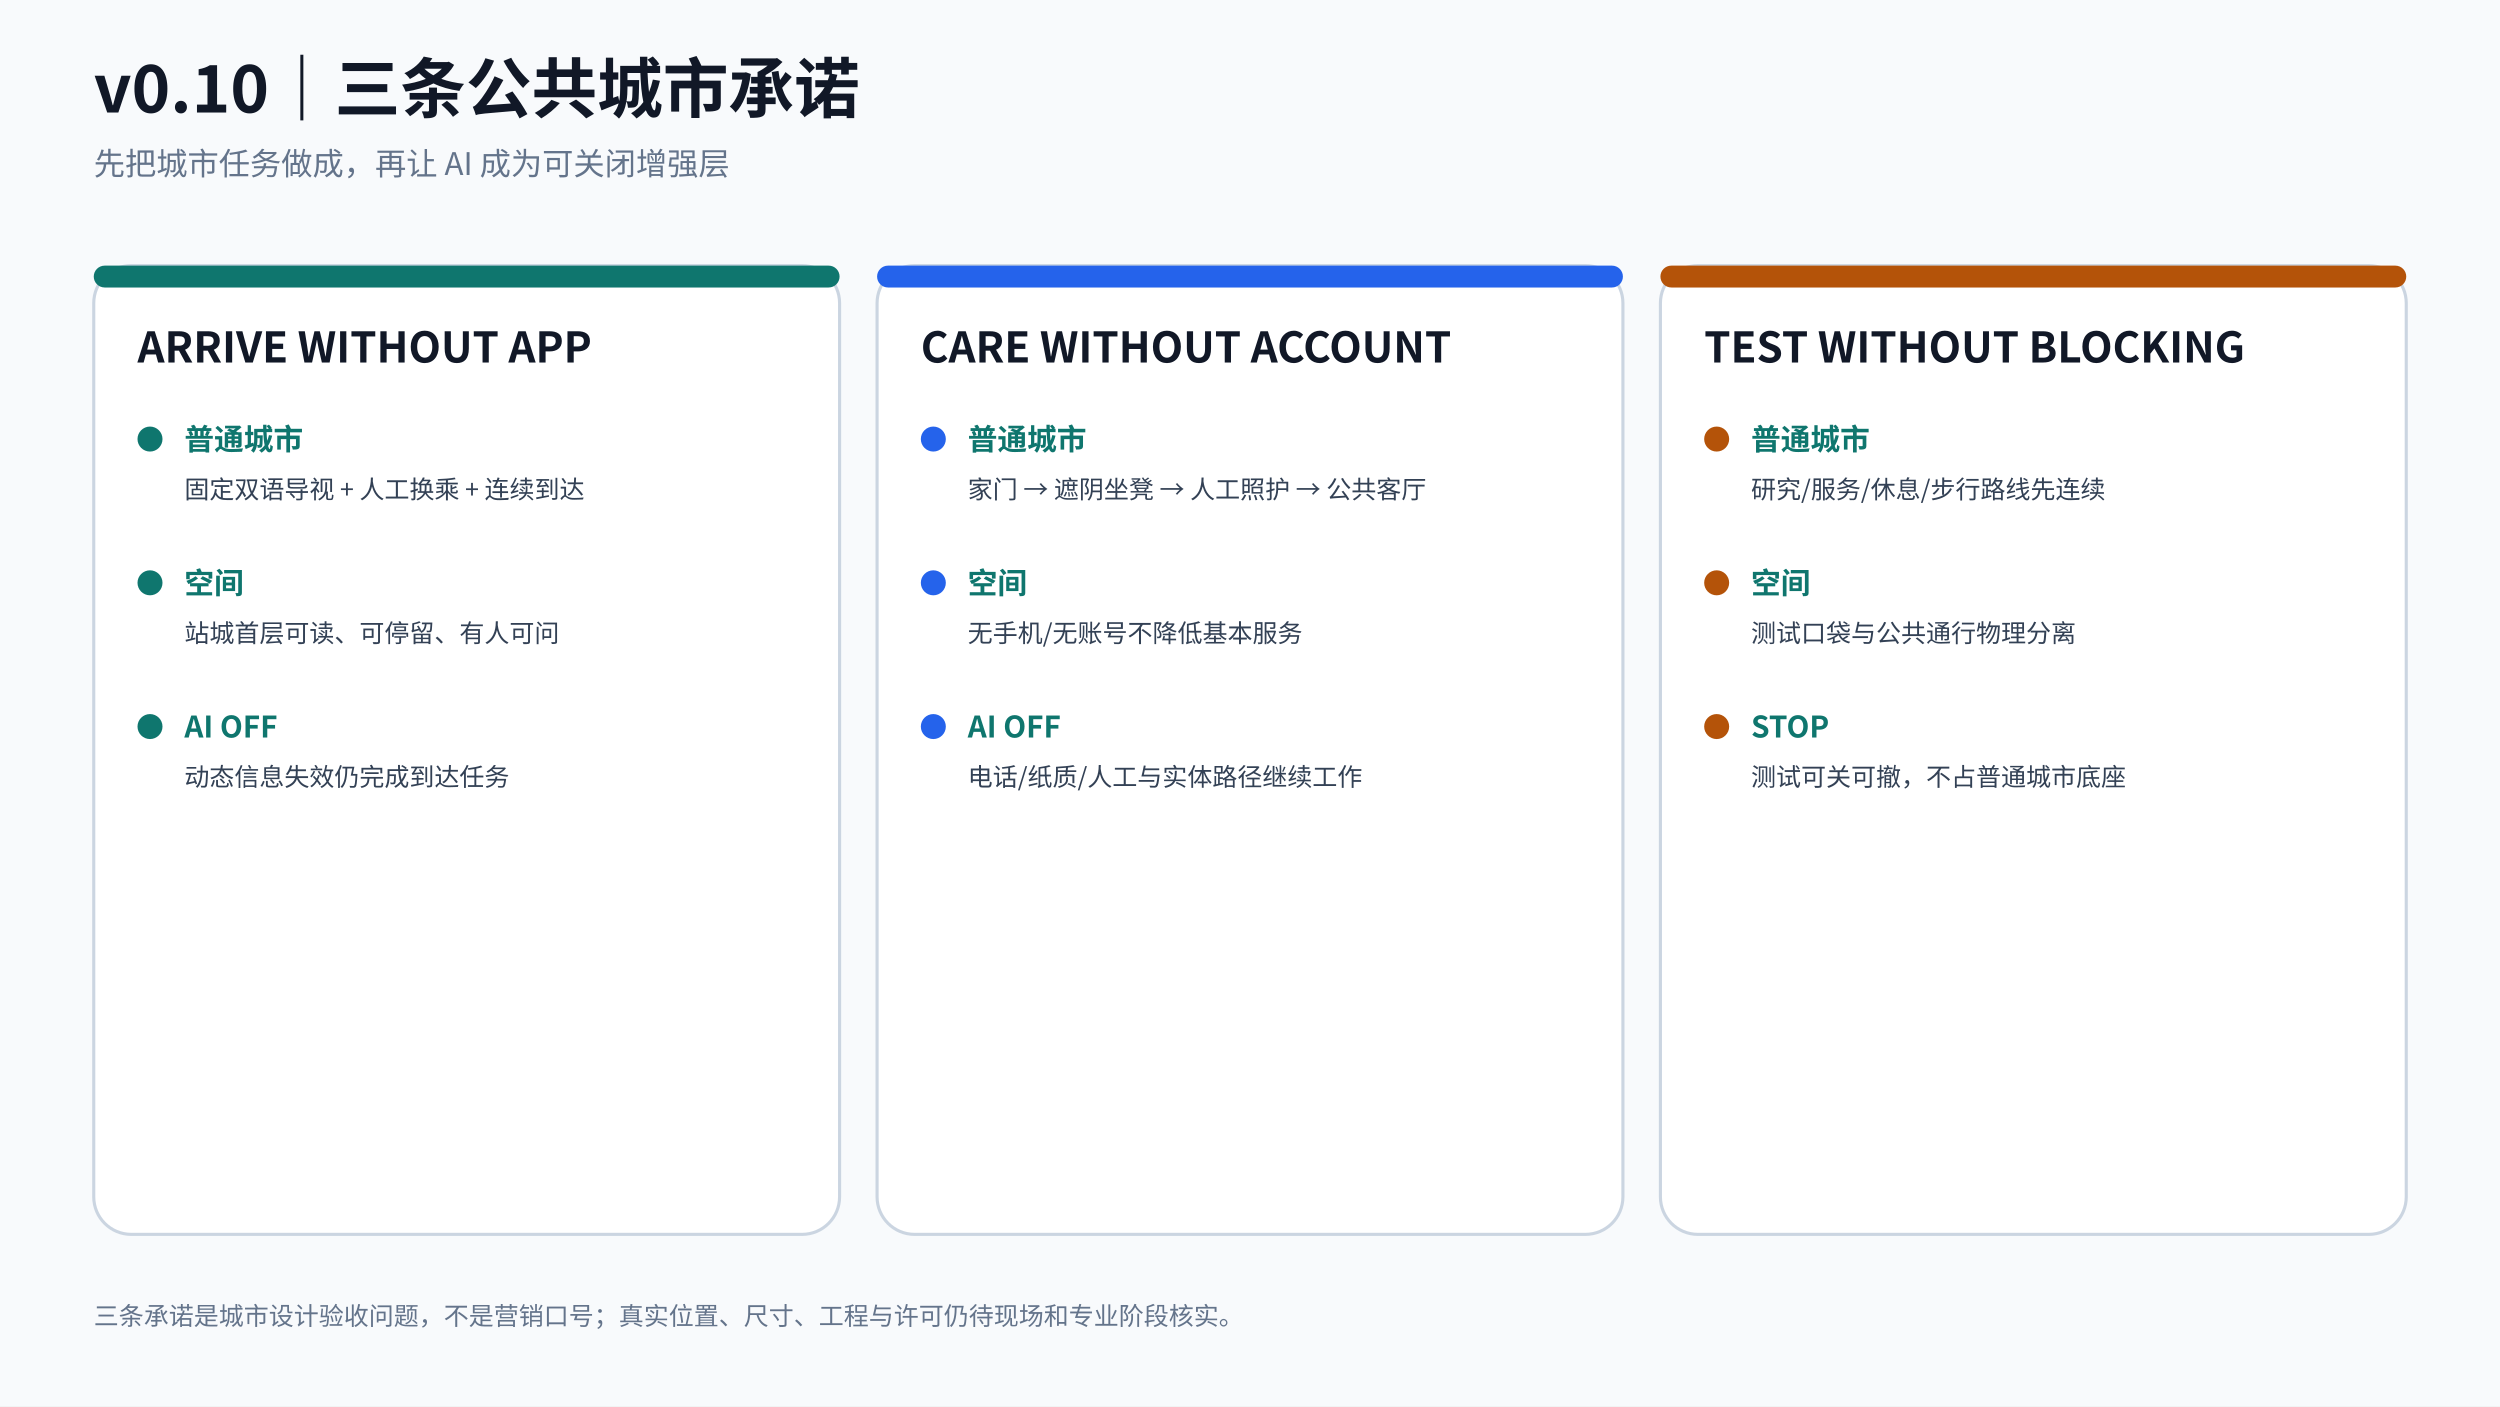
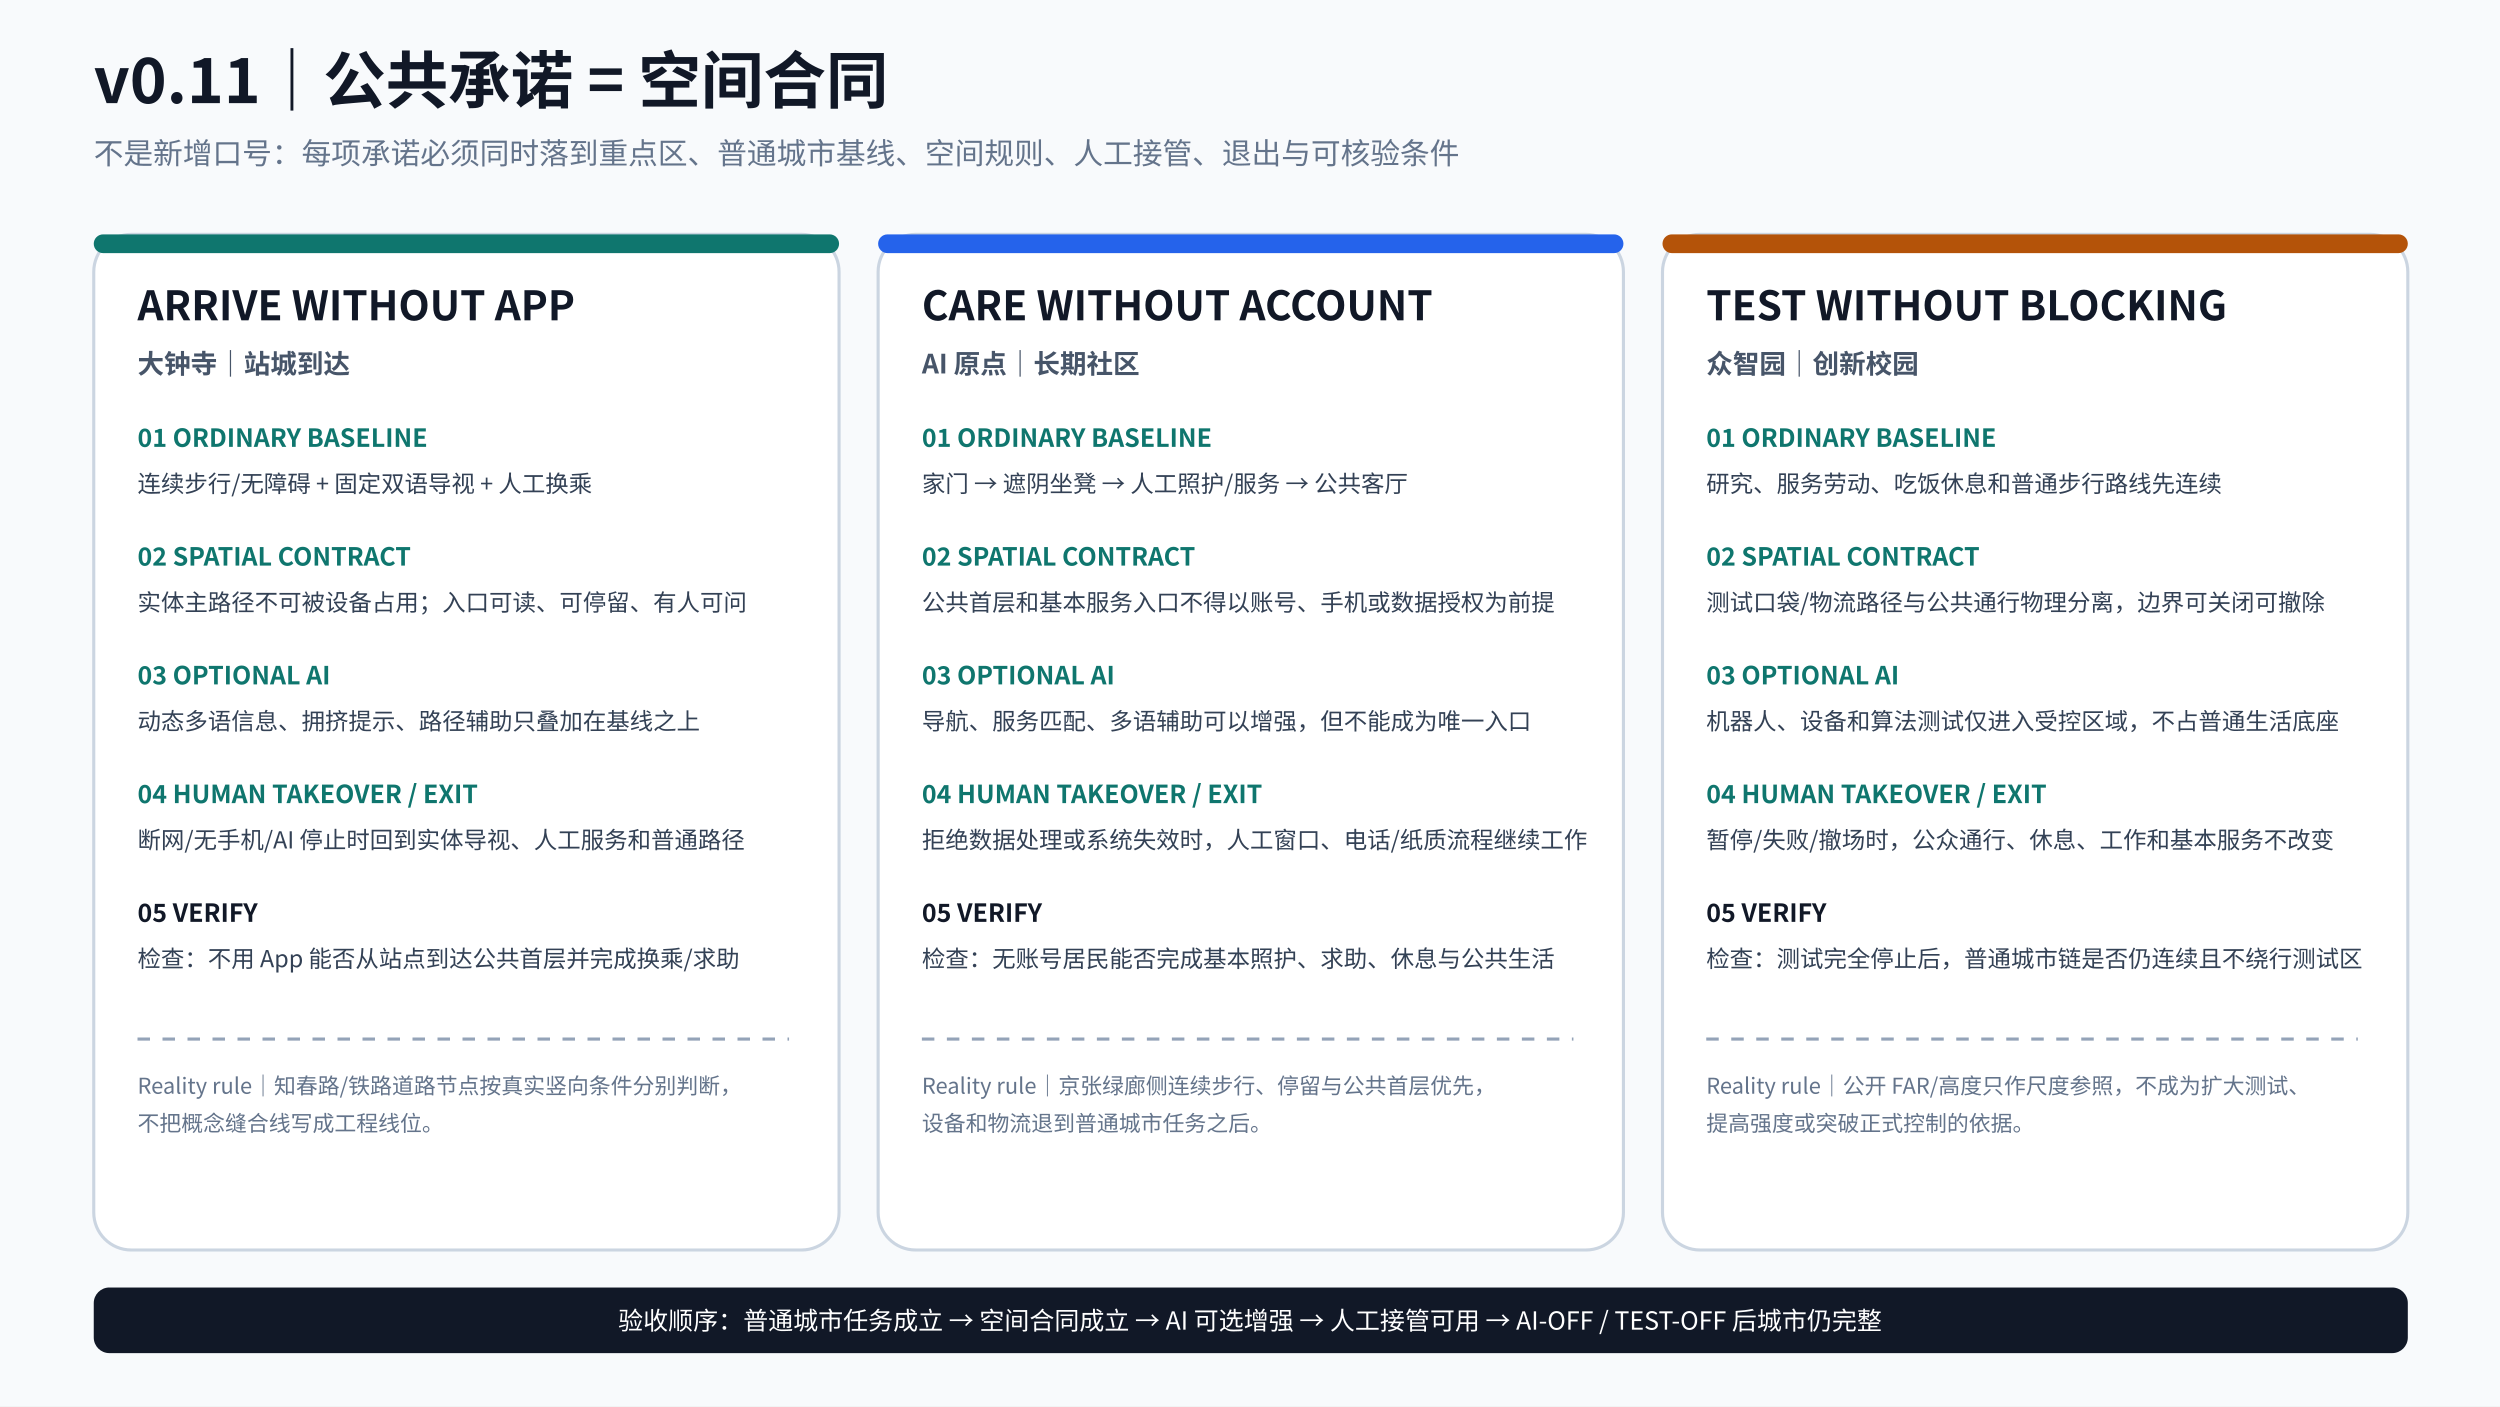
<svg xmlns="http://www.w3.org/2000/svg" width="1600" height="900" viewBox="0 0 1600 900">
  <rect width="1600" height="900" fill="#f8fafc" />
-   <style>text{font-family:"Noto Sans CJK SC","Noto Sans",Arial,sans-serif}.t{font-weight:700;fill:#111827}.s{fill:#64748b}.h{font-weight:700;fill:#0f766e}.b{fill:#334155}</style>
-   <text x="60" y="72" font-size="42" class="t">v0.10｜三条公共城市承诺</text>
-   <text x="60" y="112" font-size="20" class="s">先把城市任务做成，再让 AI 成为可关闭增强层</text>
-   <rect x="60.0" y="170" width="477.333" height="620" rx="24" fill="white" stroke="#cbd5e1" stroke-width="2" />
-   <rect x="60.0" y="170" width="477.333" height="14" rx="7" fill="#0f766e" />
-   <text x="88.0" y="232" font-size="27" class="t">ARRIVE WITHOUT APP</text>
-   <circle cx="96.0" cy="281" r="8" fill="#0f766e" />
-   <text x="118.0" y="288" font-size="19" class="h">普通城市</text>
-   <text x="118.0" y="319" font-size="16" class="b">固定双语导视 + 人工换乘 + 连续到达</text>
-   <circle cx="96.0" cy="373" r="8" fill="#0f766e" />
-   <text x="118.0" y="380" font-size="19" class="h">空间</text>
-   <text x="118.0" y="411" font-size="16" class="b">站城首层可读、可停留、有人可问</text>
-   <circle cx="96.0" cy="465" r="8" fill="#0f766e" />
-   <text x="118.0" y="472" font-size="19" class="h">AI OFF</text>
-   <text x="118.0" y="503" font-size="16" class="b">动态信息失效仍完成到达任务</text>
-   <rect x="561.333" y="170" width="477.333" height="620" rx="24" fill="white" stroke="#cbd5e1" stroke-width="2" />
-   <rect x="561.333" y="170" width="477.333" height="14" rx="7" fill="#2563eb" />
-   <text x="589.333" y="232" font-size="27" class="t">CARE WITHOUT ACCOUNT</text>
-   <circle cx="597.333" cy="281" r="8" fill="#2563eb" />
-   <text x="619.333" y="288" font-size="19" class="h">普通城市</text>
-   <text x="619.333" y="319" font-size="16" class="b">家门 → 遮阴坐凳 → 人工照护 → 公共客厅</text>
-   <circle cx="597.333" cy="373" r="8" fill="#2563eb" />
-   <text x="619.333" y="380" font-size="19" class="h">空间</text>
-   <text x="619.333" y="411" font-size="16" class="b">无手机/无账号不降低基本服务</text>
-   <circle cx="597.333" cy="465" r="8" fill="#2563eb" />
-   <text x="619.333" y="472" font-size="19" class="h">AI OFF</text>
-   <text x="619.333" y="503" font-size="16" class="b">电话/纸质/人工与实体路径继续工作</text>
-   <rect x="1062.667" y="170" width="477.333" height="620" rx="24" fill="white" stroke="#cbd5e1" stroke-width="2" />
-   <rect x="1062.667" y="170" width="477.333" height="14" rx="7" fill="#b45309" />
-   <text x="1090.667" y="232" font-size="27" class="t">TEST WITHOUT BLOCKING</text>
-   <circle cx="1098.667" cy="281" r="8" fill="#b45309" />
-   <text x="1120.667" y="288" font-size="19" class="h">普通城市</text>
-   <text x="1120.667" y="319" font-size="16" class="b">研究/服务/休息/步行路线先连续</text>
-   <circle cx="1098.667" cy="373" r="8" fill="#b45309" />
-   <text x="1120.667" y="380" font-size="19" class="h">空间</text>
-   <text x="1120.667" y="411" font-size="16" class="b">测试口袋与公共通行物理分离</text>
-   <circle cx="1098.667" cy="465" r="8" fill="#b45309" />
-   <text x="1120.667" y="472" font-size="19" class="h">STOP</text>
-   <text x="1120.667" y="503" font-size="16" class="b">测试可关可撤，不占普通城市底座</text>
-   <text x="60" y="848" font-size="16" class="s">三条承诺是城市设计验收问题，不是营销口号；真实位置、尺寸、工程与许可仍待现场和专业阶段核实。</text>
+   <style>
+     text{font-family:"Noto Sans CJK SC","Noto Sans",Arial,sans-serif}
+     .title{font-weight:700;fill:#111827}.sub{fill:#64748b}.card{fill:#fff;stroke:#cbd5e1;stroke-width:2}
+     .name{font-weight:700;fill:#111827}.place{font-weight:700;fill:#475569}.label{font-weight:700;fill:#0f766e}.body{fill:#334155}.verify{font-weight:700;fill:#111827}
+   </style>
+   <text x="60" y="66" font-size="40" class="title">v0.11｜公共承诺 = 空间合同</text>
+   <text x="60" y="105" font-size="19" class="sub">不是新增口号：每项承诺必须同时落到重点区、普通城市基线、空间规则、人工接管、退出与可核验条件</text>
+   <rect x="60" y="150" width="477" height="650" rx="24" class="card" />
+   <rect x="60" y="150" width="477" height="12" rx="6" fill="#0f766e" />
+   <text x="88" y="205" font-size="26" class="name">ARRIVE WITHOUT APP</text>
+   <text x="88" y="239" font-size="17" class="place">大钟寺｜站城到达</text>
+   <text x="88" y="286" font-size="16" class="label">01 ORDINARY BASELINE</text>
+   <text x="88" y="315" font-size="15" class="body">连续步行/无障碍 + 固定双语导视 + 人工换乘</text>
+   <text x="88" y="362" font-size="16" class="label">02 SPATIAL CONTRACT</text>
+   <text x="88" y="391" font-size="15" class="body">实体主路径不可被设备占用；入口可读、可停留、有人可问</text>
+   <text x="88" y="438" font-size="16" class="label">03 OPTIONAL AI</text>
+   <text x="88" y="467" font-size="15" class="body">动态多语信息、拥挤提示、路径辅助只叠加在基线之上</text>
+   <text x="88" y="514" font-size="16" class="label">04 HUMAN TAKEOVER / EXIT</text>
+   <text x="88" y="543" font-size="15" class="body">断网/无手机/AI 停止时回到实体导视、人工服务和普通路径</text>
+   <text x="88" y="590" font-size="16" class="verify">05 VERIFY</text>
+   <text x="88" y="619" font-size="15" class="body">检查：不用 App 能否从站点到达公共首层并完成换乘/求助</text>
+   <path d="M88 665 H505" stroke="#94a3b8" stroke-width="2" stroke-dasharray="8 8" />
+   <text x="88" y="700" font-size="14" class="sub">Reality rule｜知春路/铁路道路节点按真实竖向条件分别判断，</text>
+   <text x="88" y="724" font-size="14" class="sub">不把概念缝合线写成工程线位。</text>
+   <rect x="562" y="150" width="477" height="650" rx="24" class="card" />
+   <rect x="562" y="150" width="477" height="12" rx="6" fill="#2563eb" />
+   <text x="590" y="205" font-size="26" class="name">CARE WITHOUT ACCOUNT</text>
+   <text x="590" y="239" font-size="17" class="place">AI 原点｜长期社区</text>
+   <text x="590" y="286" font-size="16" class="label">01 ORDINARY BASELINE</text>
+   <text x="590" y="315" font-size="15" class="body">家门 → 遮阴坐凳 → 人工照护/服务 → 公共客厅</text>
+   <text x="590" y="362" font-size="16" class="label">02 SPATIAL CONTRACT</text>
+   <text x="590" y="391" font-size="15" class="body">公共首层和基本服务入口不得以账号、手机或数据授权为前提</text>
+   <text x="590" y="438" font-size="16" class="label">03 OPTIONAL AI</text>
+   <text x="590" y="467" font-size="15" class="body">导航、服务匹配、多语辅助可以增强，但不能成为唯一入口</text>
+   <text x="590" y="514" font-size="16" class="label">04 HUMAN TAKEOVER / EXIT</text>
+   <text x="590" y="543" font-size="15" class="body">拒绝数据处理或系统失效时，人工窗口、电话/纸质流程继续工作</text>
+   <text x="590" y="590" font-size="16" class="verify">05 VERIFY</text>
+   <text x="590" y="619" font-size="15" class="body">检查：无账号居民能否完成基本照护、求助、休息与公共生活</text>
+   <path d="M590 665 H1007" stroke="#94a3b8" stroke-width="2" stroke-dasharray="8 8" />
+   <text x="590" y="700" font-size="14" class="sub">Reality rule｜京张绿廊侧连续步行、停留与公共首层优先，</text>
+   <text x="590" y="724" font-size="14" class="sub">设备和物流退到普通城市任务之后。</text>
+   <rect x="1064" y="150" width="477" height="650" rx="24" class="card" />
+   <rect x="1064" y="150" width="477" height="12" rx="6" fill="#b45309" />
+   <text x="1092" y="205" font-size="26" class="name">TEST WITHOUT BLOCKING</text>
+   <text x="1092" y="239" font-size="17" class="place">众智园｜创新校园</text>
+   <text x="1092" y="286" font-size="16" class="label">01 ORDINARY BASELINE</text>
+   <text x="1092" y="315" font-size="15" class="body">研究、服务劳动、吃饭休息和普通步行路线先连续</text>
+   <text x="1092" y="362" font-size="16" class="label">02 SPATIAL CONTRACT</text>
+   <text x="1092" y="391" font-size="15" class="body">测试口袋/物流路径与公共通行物理分离，边界可关闭可撤除</text>
+   <text x="1092" y="438" font-size="16" class="label">03 OPTIONAL AI</text>
+   <text x="1092" y="467" font-size="15" class="body">机器人、设备和算法测试仅进入受控区域，不占普通生活底座</text>
+   <text x="1092" y="514" font-size="16" class="label">04 HUMAN TAKEOVER / EXIT</text>
+   <text x="1092" y="543" font-size="15" class="body">暂停/失败/撤场时，公众通行、休息、工作和基本服务不改变</text>
+   <text x="1092" y="590" font-size="16" class="verify">05 VERIFY</text>
+   <text x="1092" y="619" font-size="15" class="body">检查：测试完全停止后，普通城市链是否仍连续且不绕行测试区</text>
+   <path d="M1092 665 H1509" stroke="#94a3b8" stroke-width="2" stroke-dasharray="8 8" />
+   <text x="1092" y="700" font-size="14" class="sub">Reality rule｜公开 FAR/高度只作尺度参照，不成为扩大测试、</text>
+   <text x="1092" y="724" font-size="14" class="sub">提高强度或突破正式控制的依据。</text>
+   <rect x="60" y="824" width="1481" height="42" rx="10" fill="#111827" />
+   <text x="800" y="851" text-anchor="middle" font-size="16" fill="#fff">验收顺序：普通城市任务成立 → 空间合同成立 → AI 可选增强 → 人工接管可用 → AI-OFF / TEST-OFF 后城市仍完整</text>
</svg>
